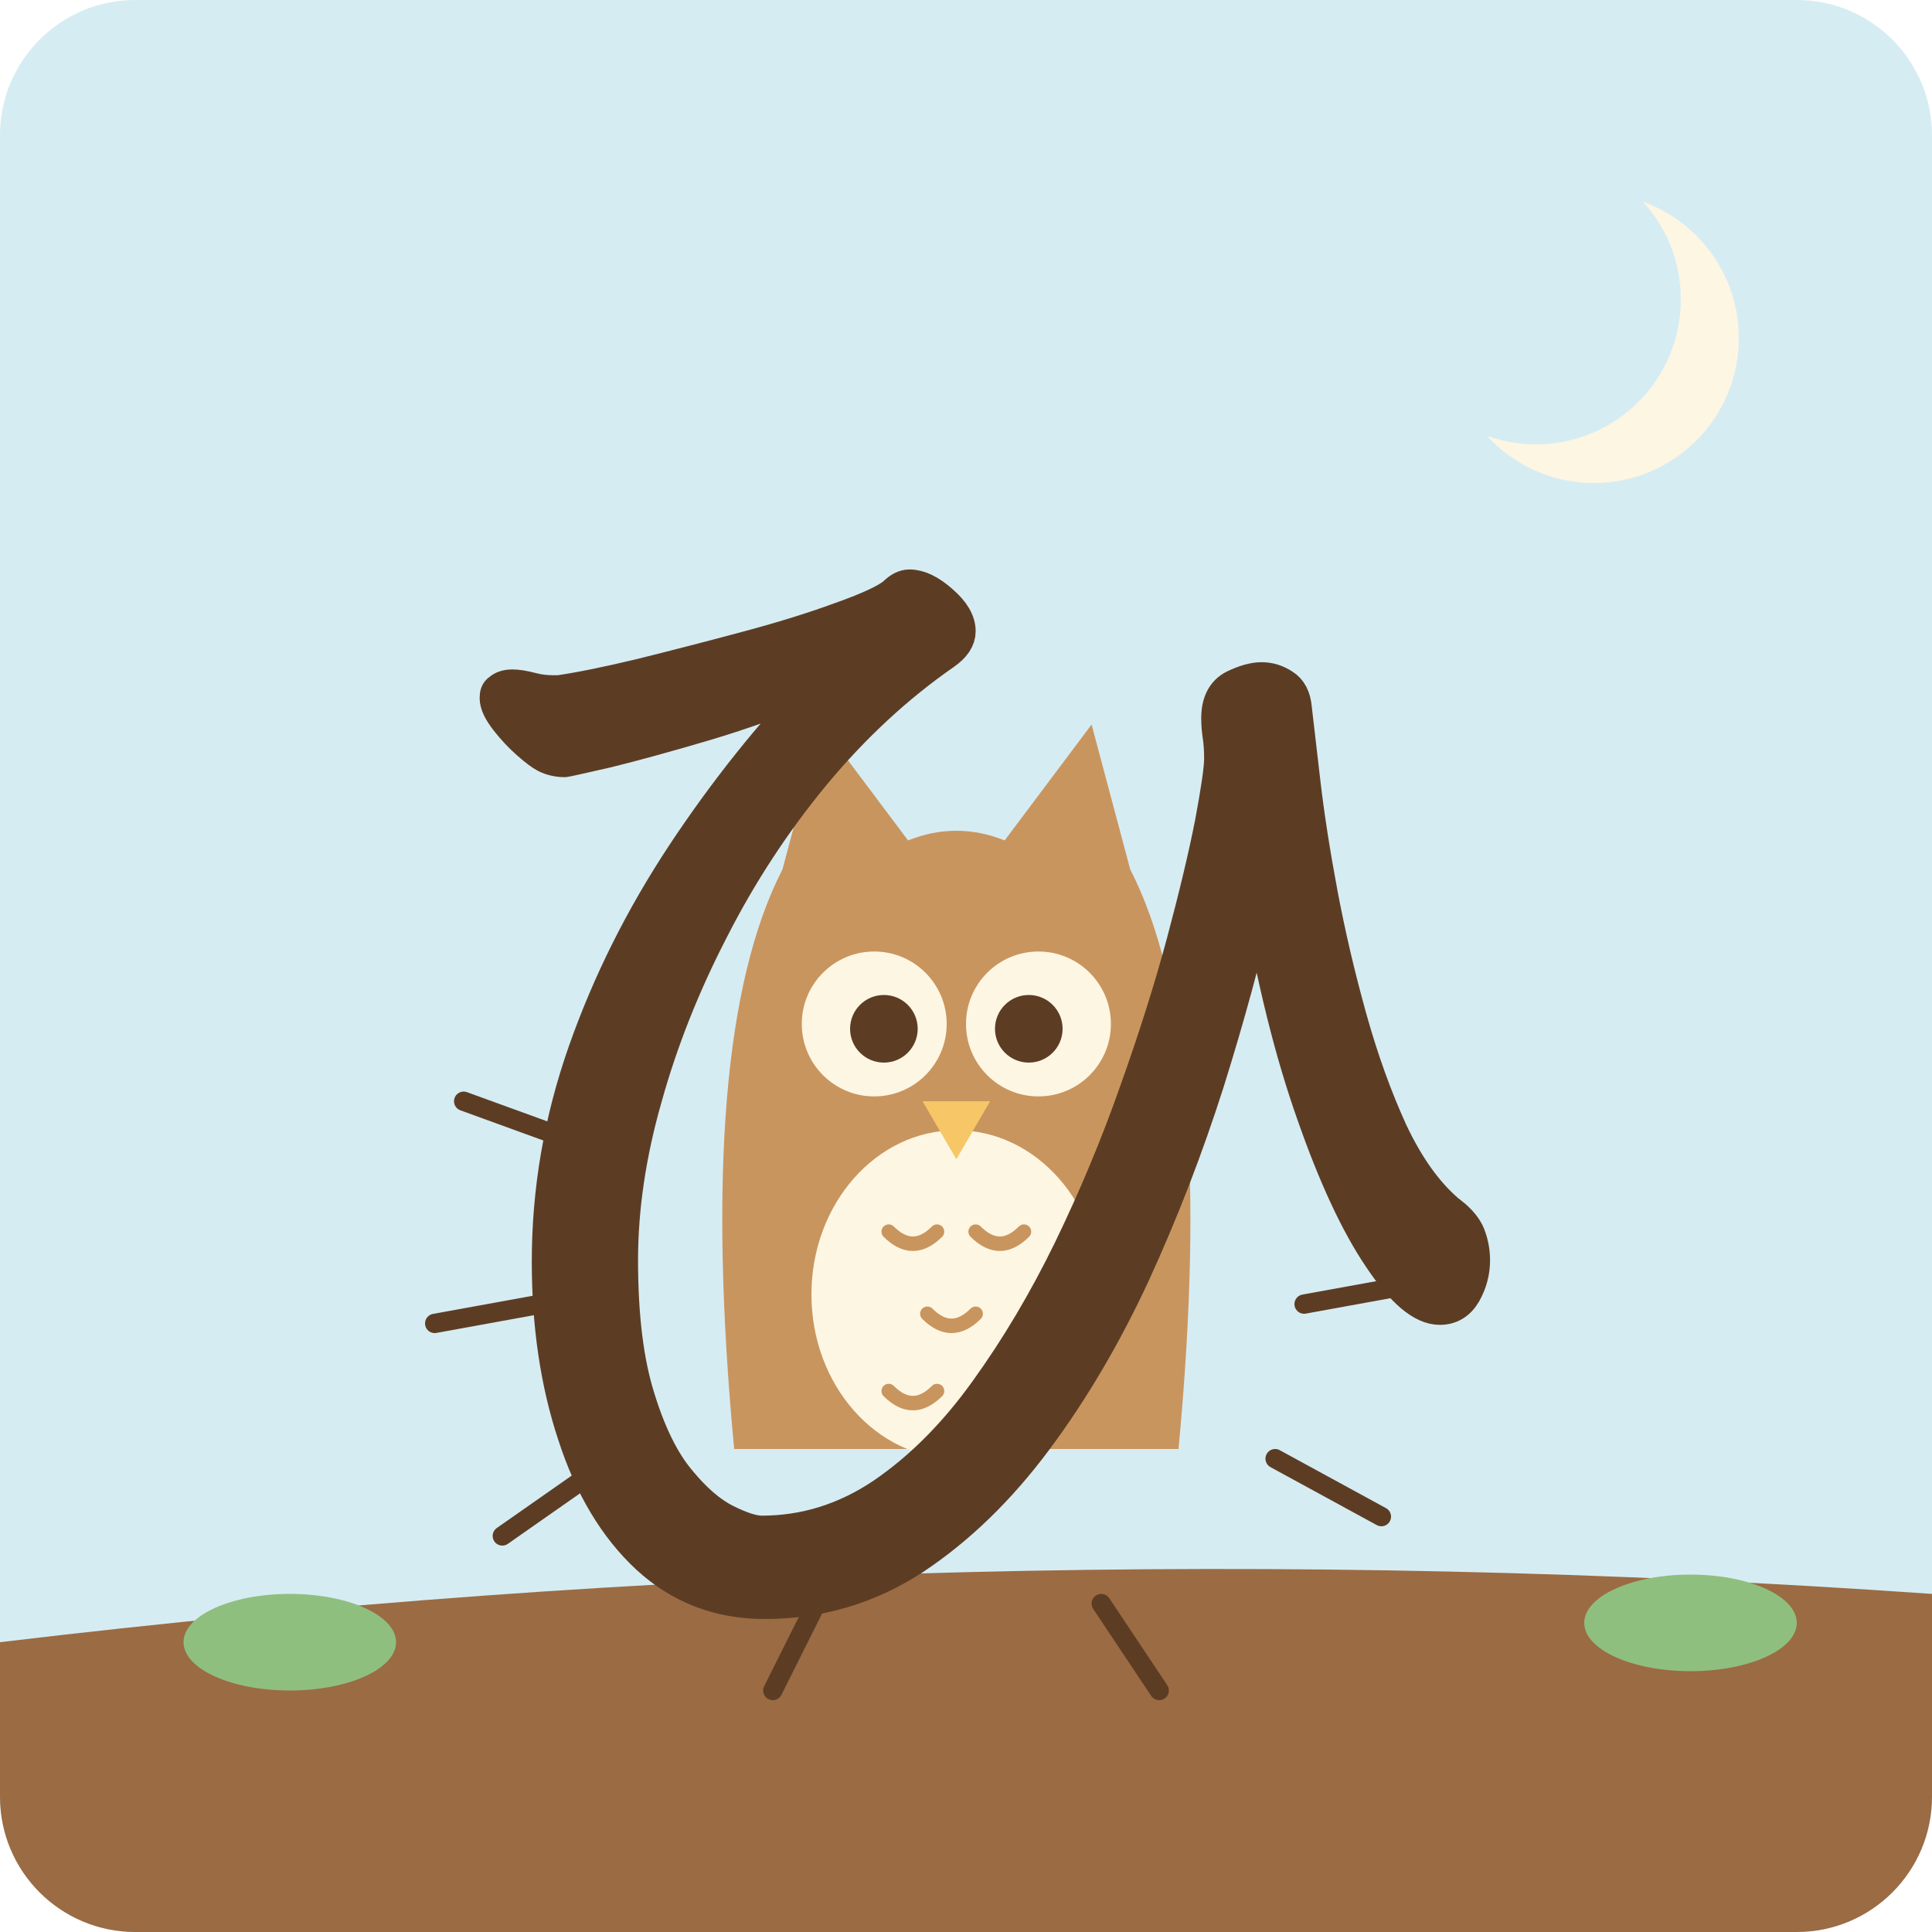
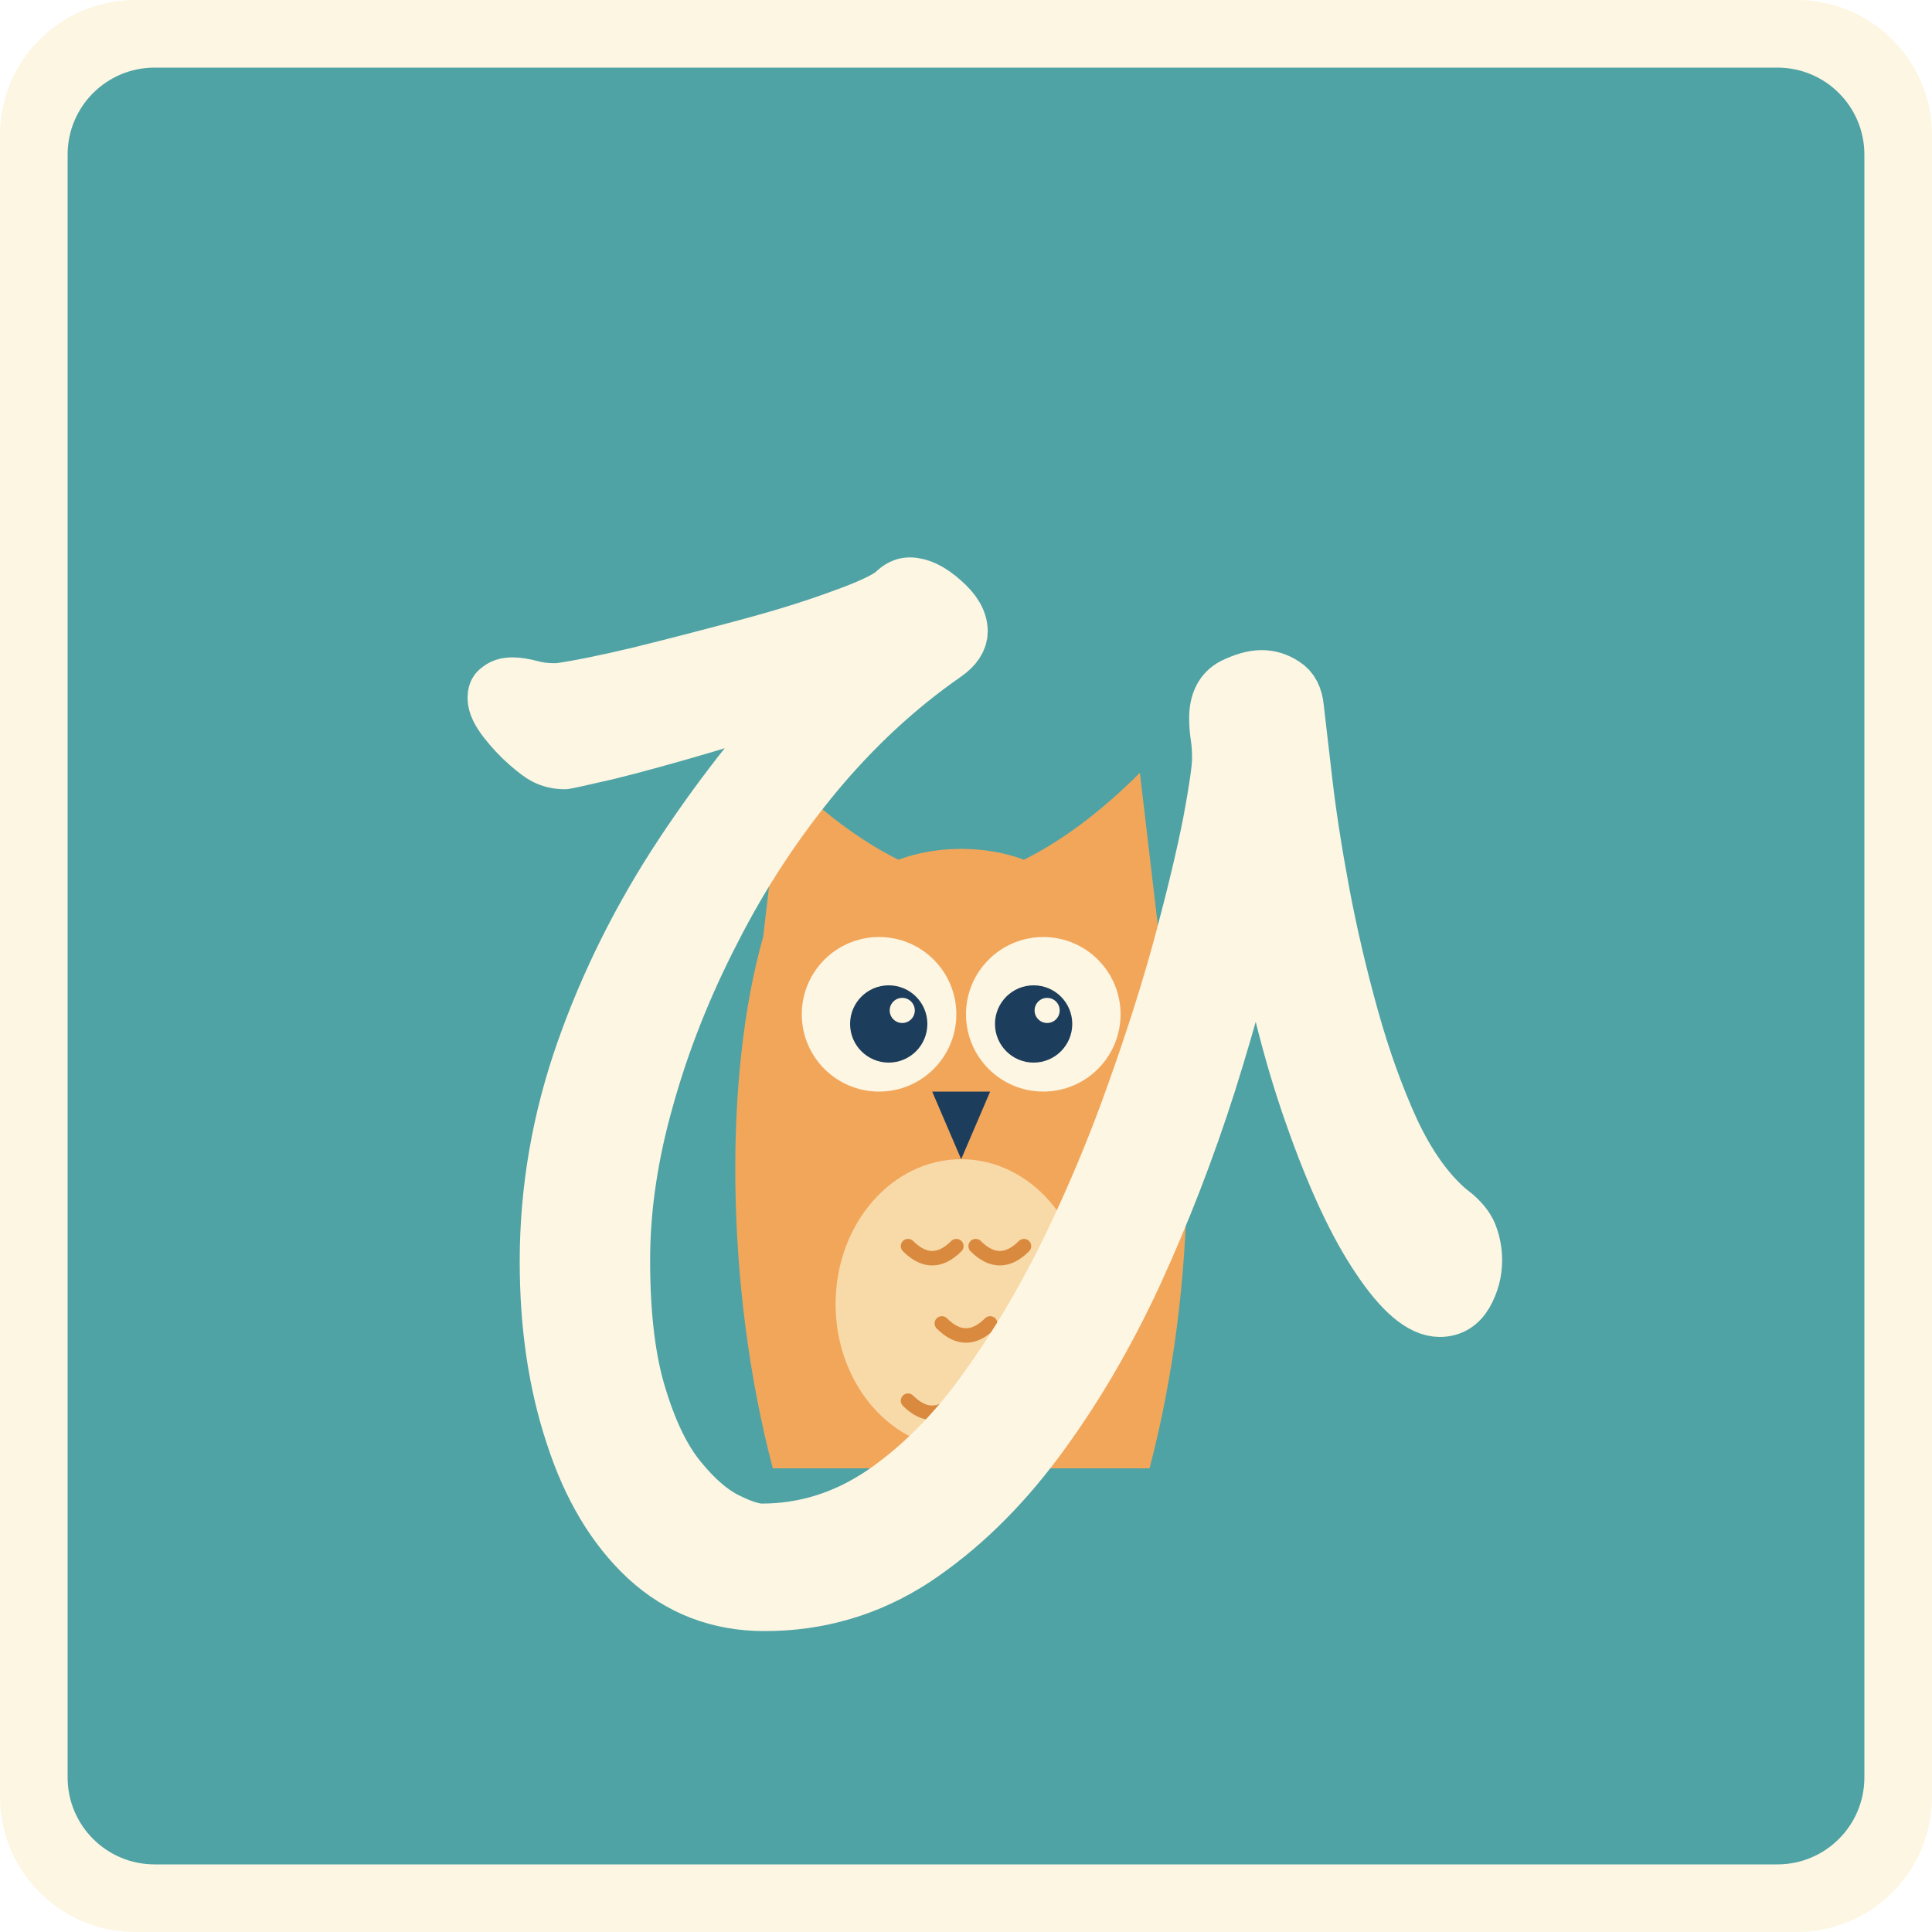
<svg xmlns="http://www.w3.org/2000/svg" viewBox="0 0 400 400">
-   <rect width="400" height="400" rx="28" fill="#d6ecf3" />
-   <circle cx="330" cy="70" r="30" fill="#fdf6e3" />
-   <circle cx="318" cy="62" r="30" fill="#d6ecf3" />
-   <path d="M0 340Q200 316 400 330V372A28 28 0 0 1 372 400H28A28 28 0 0 1 0 372Z" fill="#9b6b43" />
-   <ellipse cx="60" cy="340" rx="22" ry="10" fill="#8fbf7f" />
-   <ellipse cx="350" cy="336" rx="22" ry="10" fill="#8fbf7f" />
-   <path d="M152 300Q144 215 162 180L170 150L188 174Q198 170 208 174L226 150L234 180Q252 215 244 300Z" fill="#c9955e" />
-   <ellipse cx="198" cy="268" rx="30" ry="34" fill="#fdf6e3" />
-   <path d="M184 255q5 5 10 0M202 255q5 5 10 0M192 272q5 5 10 0M184 288q5 5 10 0M202 288q5 5 10 0" fill="none" stroke="#c9955e" stroke-width="3" stroke-linecap="round" />
-   <circle cx="181" cy="212" r="15" fill="#fdf6e3" />
-   <circle cx="215" cy="212" r="15" fill="#fdf6e3" />
-   <circle cx="183" cy="213" r="7" fill="#5c3d24" />
-   <circle cx="213" cy="213" r="7" fill="#5c3d24" />
-   <polygon points="191,228 205,228 198,240" fill="#f6c667" />
-   <g stroke="#5c3d24" stroke-width="4" stroke-linecap="round">
-     <path d="M118 236L96 228M112 270L90 274M124 304L104 318M170 330L160 350M228 332L240 350M264 302L286 314M270 270L292 266" />
+   <rect width="400" height="400" rx="28" fill="#fdf6e3" />
+   <defs>
+     <clipPath id="card">
+       <rect x="14" y="14" width="372" height="372" rx="18" />
+     </clipPath>
+   </defs>
+   <rect x="14" y="14" width="372" height="372" rx="18" fill="#4fa3a5" />
+   <g clip-path="url(#card)">
+     <path d="M160 304C150 266 150 222 158 194L162 160C170 168 178 174 186 178C194 175 204 175 212 178C220 174 228 168 236 160L240 194C248 222 248 266 238 304Z" fill="#f2a65a" />
+     <ellipse cx="199" cy="270" rx="26" ry="30" fill="#f8d9a8" />
+     <path d="M188 258q5 5 10 0M202 258q5 5 10 0M195 274q5 5 10 0M188 290q5 5 10 0M202 290q5 5 10 0" fill="none" stroke="#d98a3e" stroke-width="3" stroke-linecap="round" />
+     <circle cx="182" cy="210" r="16" fill="#fdf6e3" />
+     <circle cx="216" cy="210" r="16" fill="#fdf6e3" />
+     <circle cx="184" cy="212" r="8" fill="#1d3d5c" />
+     <circle cx="186.8" cy="209.2" r="2.6" fill="#fdf6e3" />
+     <circle cx="214" cy="212" r="8" fill="#1d3d5c" />
+     <circle cx="216.8" cy="209.2" r="2.6" fill="#fdf6e3" />
+     <path d="M193 226H205L199 240Z" fill="#1d3d5c" />
  </g>
-   <path id="glyph" d="M301.1 251.9L299.6 250.7Q293.0 245.0 288.0 234.4Q283.1 223.7 279.5 210.8Q275.9 197.9 273.5 185.2Q271.1 172.4 269.9 162.1Q268.7 151.7 268.1 146.6Q267.8 143.3 265.7 142.0Q263.6 140.6 261.2 140.6Q258.8 140.6 255.5 142.2Q252.2 143.9 252.2 148.7Q252.2 150.5 252.5 152.5Q252.8 154.4 252.8 157.1Q252.8 160.1 250.9 170.3Q248.9 180.5 245.0 195.1Q241.1 209.6 235.2 226.1Q229.4 242.6 221.6 258.7Q213.8 274.7 204.2 288.0Q194.6 301.4 182.9 309.4Q171.2 317.3 157.7 317.3Q155.0 317.3 150.2 314.9Q145.4 312.5 140.5 306.5Q135.5 300.5 132.1 289.4Q128.6 278.3 128.6 260.9Q128.6 244.7 133.6 227.2Q138.5 209.6 147.4 192.4Q156.2 175.1 168.5 160.2Q180.8 145.4 195.5 135.2Q198.5 133.1 198.5 130.7Q198.5 127.7 194.9 124.6Q191.3 121.4 188.3 121.4Q186.8 121.4 185.3 122.9Q182.9 125.0 174.2 128.1Q165.5 131.3 154.2 134.3Q143.0 137.3 132.5 139.9Q122.0 142.4 115.7 143.3L114.5 143.3Q112.1 143.3 109.9 142.7Q107.6 142.1 106.1 142.1Q104.3 142.1 103.4 143.0Q102.8 143.3 102.8 144.5Q102.8 146.3 104.9 149.0Q107.0 151.7 109.4 153.8Q111.8 155.9 113.0 156.5Q114.8 157.4 116.9 157.4Q117.2 157.4 125.5 155.5Q133.7 153.5 145.9 149.9Q158.0 146.3 170.0 141.2Q154.4 157.4 141.5 176.9Q128.6 196.4 121.1 217.7Q113.6 239.0 113.6 261.2Q113.6 281.0 118.9 297.0Q124.1 313.1 134.1 322.4Q144.2 331.7 158.3 331.7Q175.1 331.7 189.1 322.6Q203.0 313.4 214.4 298.1Q225.8 282.8 234.7 263.6Q243.5 244.4 250.0 224.0Q256.4 203.6 260.6 185.0Q265.1 211.4 271.9 230.6Q278.6 249.8 285.7 260.3Q292.7 270.8 298.1 270.8Q301.4 270.8 303.2 267.7Q305.0 264.5 305.0 260.9Q305.0 258.5 304.2 256.2Q303.5 254.0 301.1 251.9Z" fill="#5c3d24" stroke="#5c3d24" stroke-width="7" stroke-linejoin="round" />
+   <path id="glyph" d="M301.1 251.9L299.6 250.7Q293.0 245.0 288.0 234.4Q283.1 223.7 279.5 210.8Q275.9 197.9 273.5 185.2Q271.1 172.4 269.9 162.1Q268.7 151.7 268.1 146.6Q267.8 143.3 265.7 142.0Q263.6 140.6 261.2 140.6Q258.8 140.6 255.5 142.2Q252.2 143.9 252.2 148.7Q252.2 150.5 252.5 152.5Q252.8 154.4 252.8 157.1Q252.8 160.1 250.9 170.3Q248.9 180.5 245.0 195.1Q241.1 209.6 235.2 226.1Q229.4 242.6 221.6 258.7Q213.8 274.7 204.2 288.0Q194.6 301.4 182.9 309.4Q171.2 317.3 157.7 317.3Q155.0 317.3 150.2 314.9Q145.4 312.5 140.5 306.5Q135.5 300.5 132.1 289.4Q128.6 278.3 128.6 260.9Q128.6 244.7 133.6 227.2Q138.5 209.6 147.4 192.4Q156.2 175.1 168.5 160.2Q180.8 145.4 195.5 135.2Q198.5 133.1 198.5 130.7Q198.5 127.7 194.9 124.6Q191.3 121.4 188.3 121.4Q186.8 121.4 185.3 122.9Q182.9 125.0 174.2 128.1Q165.5 131.3 154.2 134.3Q143.0 137.3 132.5 139.9Q122.0 142.4 115.7 143.3L114.5 143.3Q112.1 143.3 109.9 142.7Q107.6 142.1 106.1 142.1Q104.3 142.1 103.4 143.0Q102.8 143.3 102.8 144.5Q102.8 146.3 104.9 149.0Q107.0 151.7 109.4 153.8Q111.8 155.9 113.0 156.5Q114.8 157.4 116.9 157.4Q117.2 157.4 125.5 155.5Q133.7 153.5 145.9 149.9Q158.0 146.3 170.0 141.2Q154.4 157.4 141.5 176.9Q128.6 196.4 121.1 217.7Q113.6 239.0 113.6 261.2Q113.6 281.0 118.9 297.0Q124.1 313.1 134.1 322.4Q144.2 331.7 158.3 331.7Q175.1 331.7 189.1 322.6Q203.0 313.4 214.4 298.1Q225.8 282.8 234.7 263.6Q243.5 244.4 250.0 224.0Q256.4 203.6 260.6 185.0Q265.1 211.4 271.9 230.6Q278.6 249.8 285.7 260.3Q292.7 270.8 298.1 270.8Q301.4 270.8 303.2 267.7Q305.0 264.5 305.0 260.9Q305.0 258.5 304.2 256.2Q303.5 254.0 301.1 251.9Z" fill="#fdf6e3" stroke="#fdf6e3" stroke-width="12" stroke-linejoin="round" />
+   <g clip-path="url(#card)">
+ </g>
</svg>
